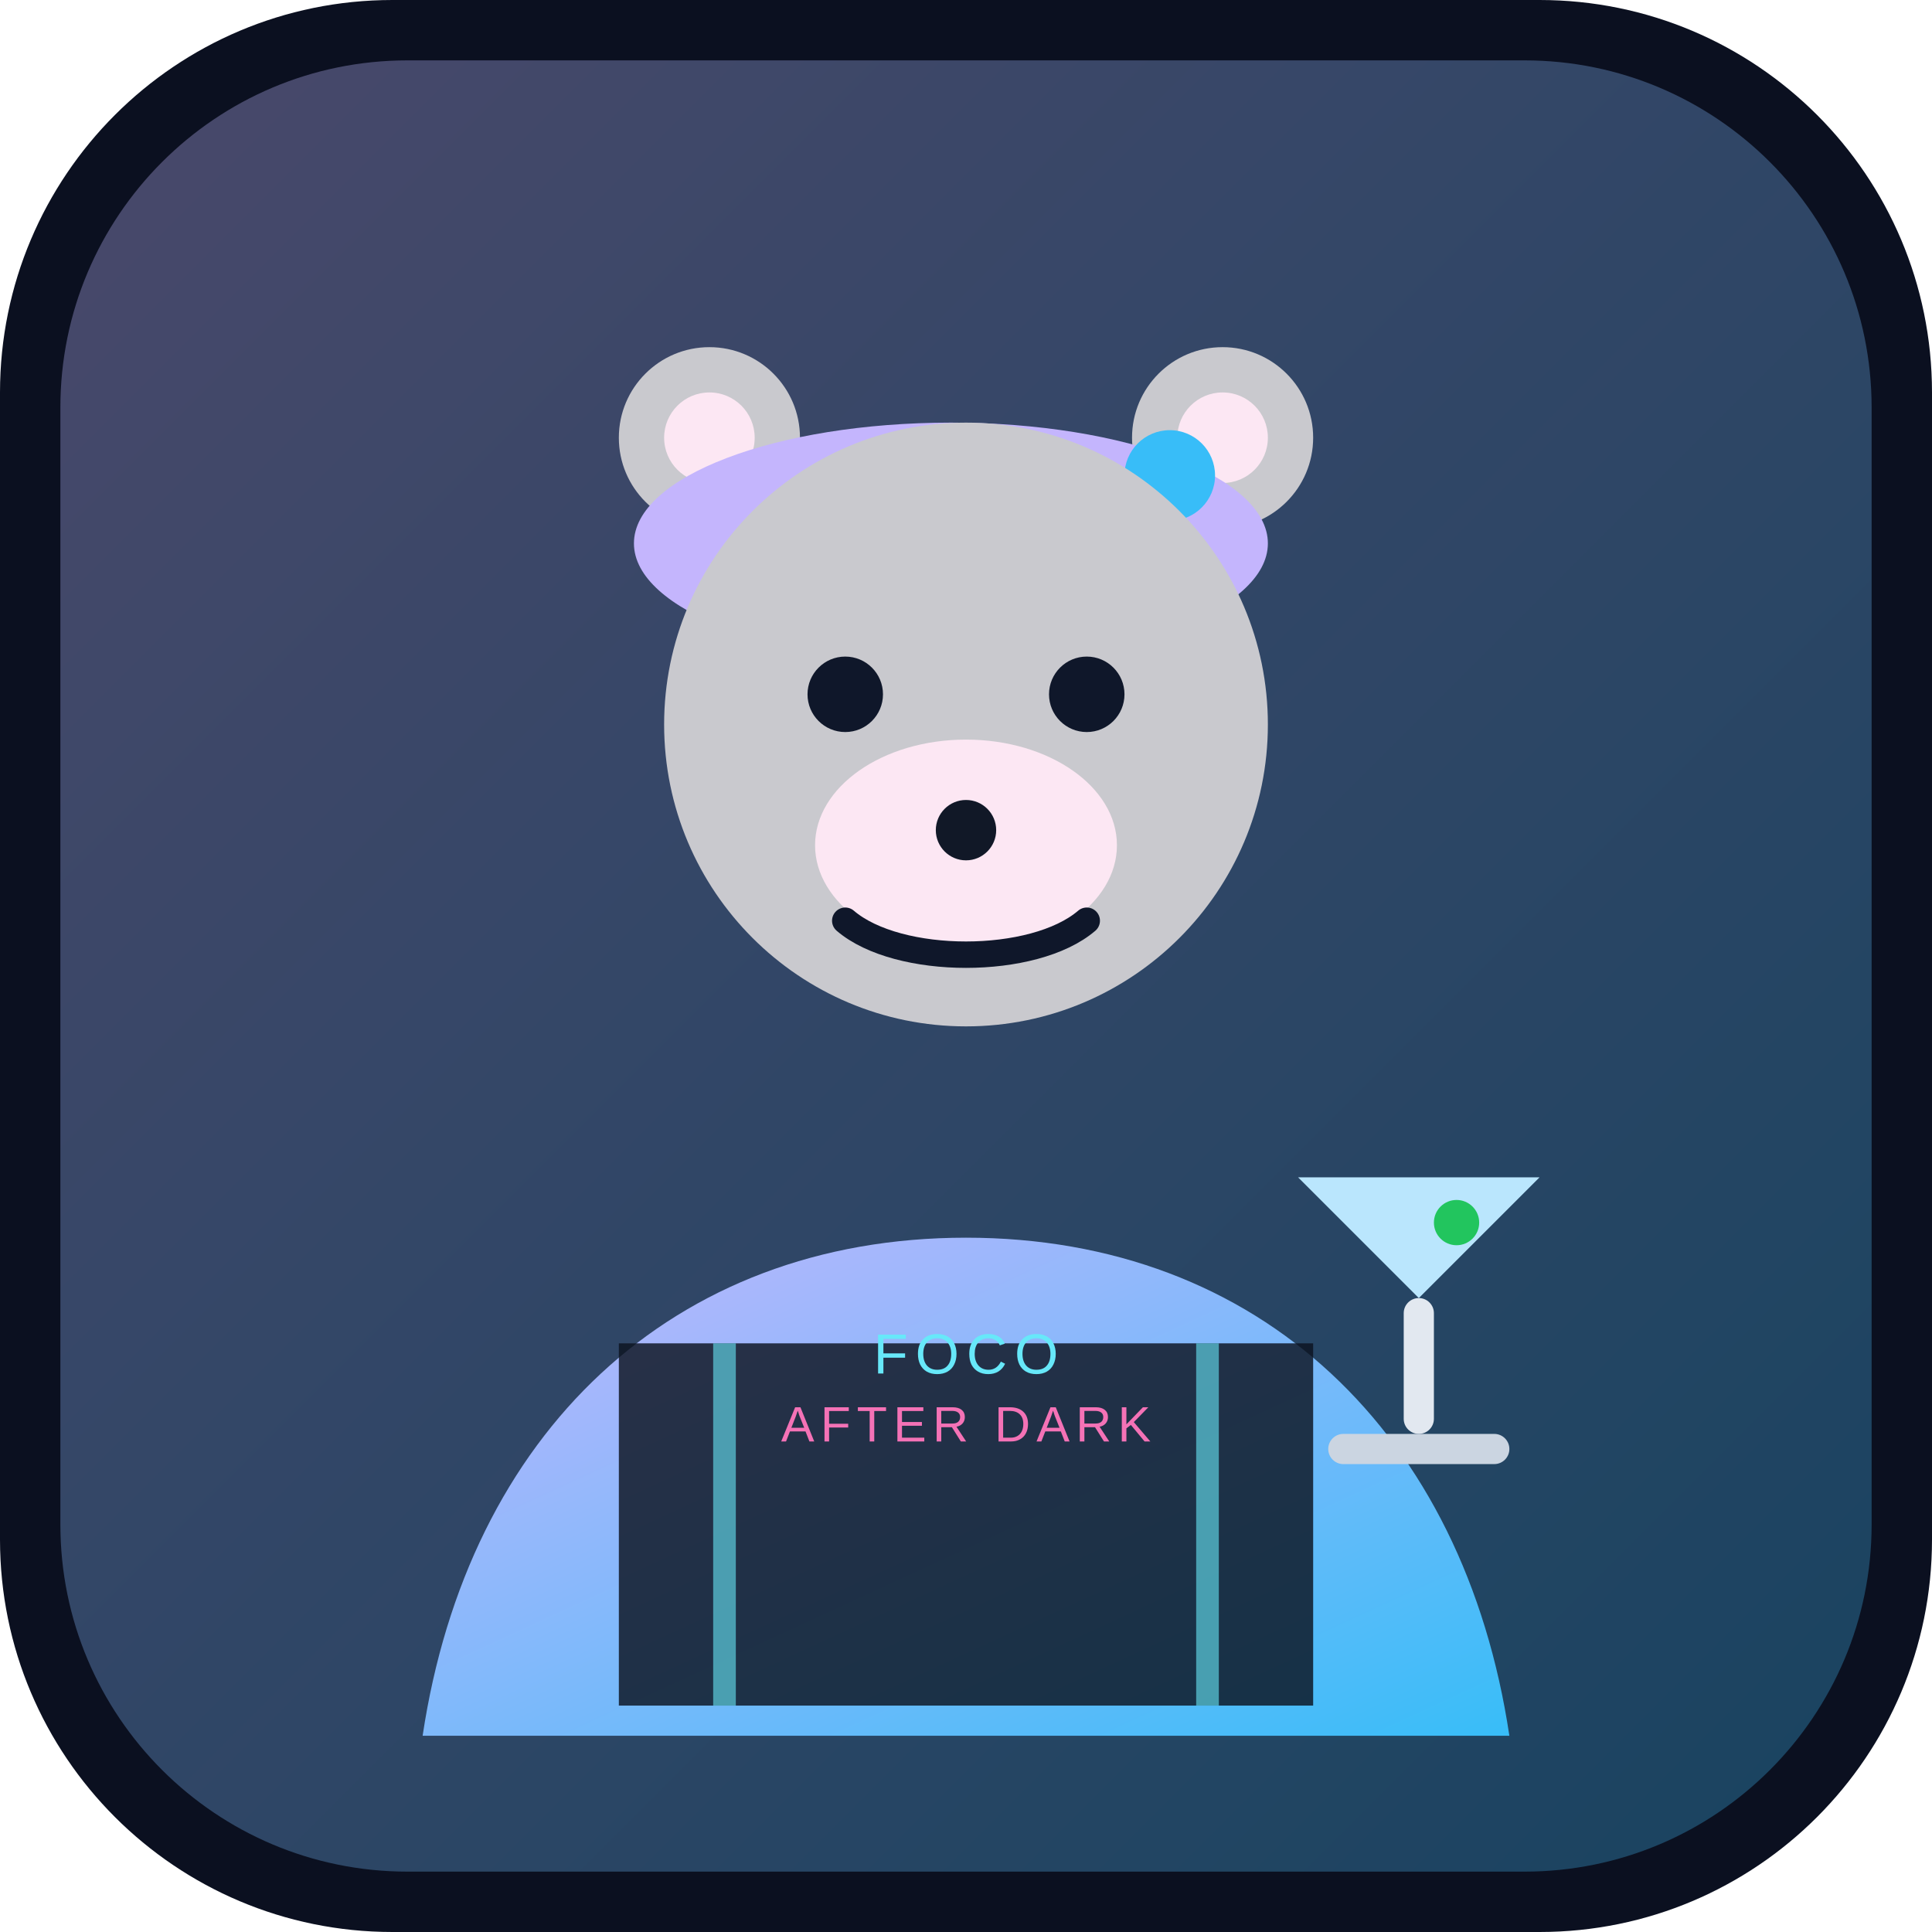
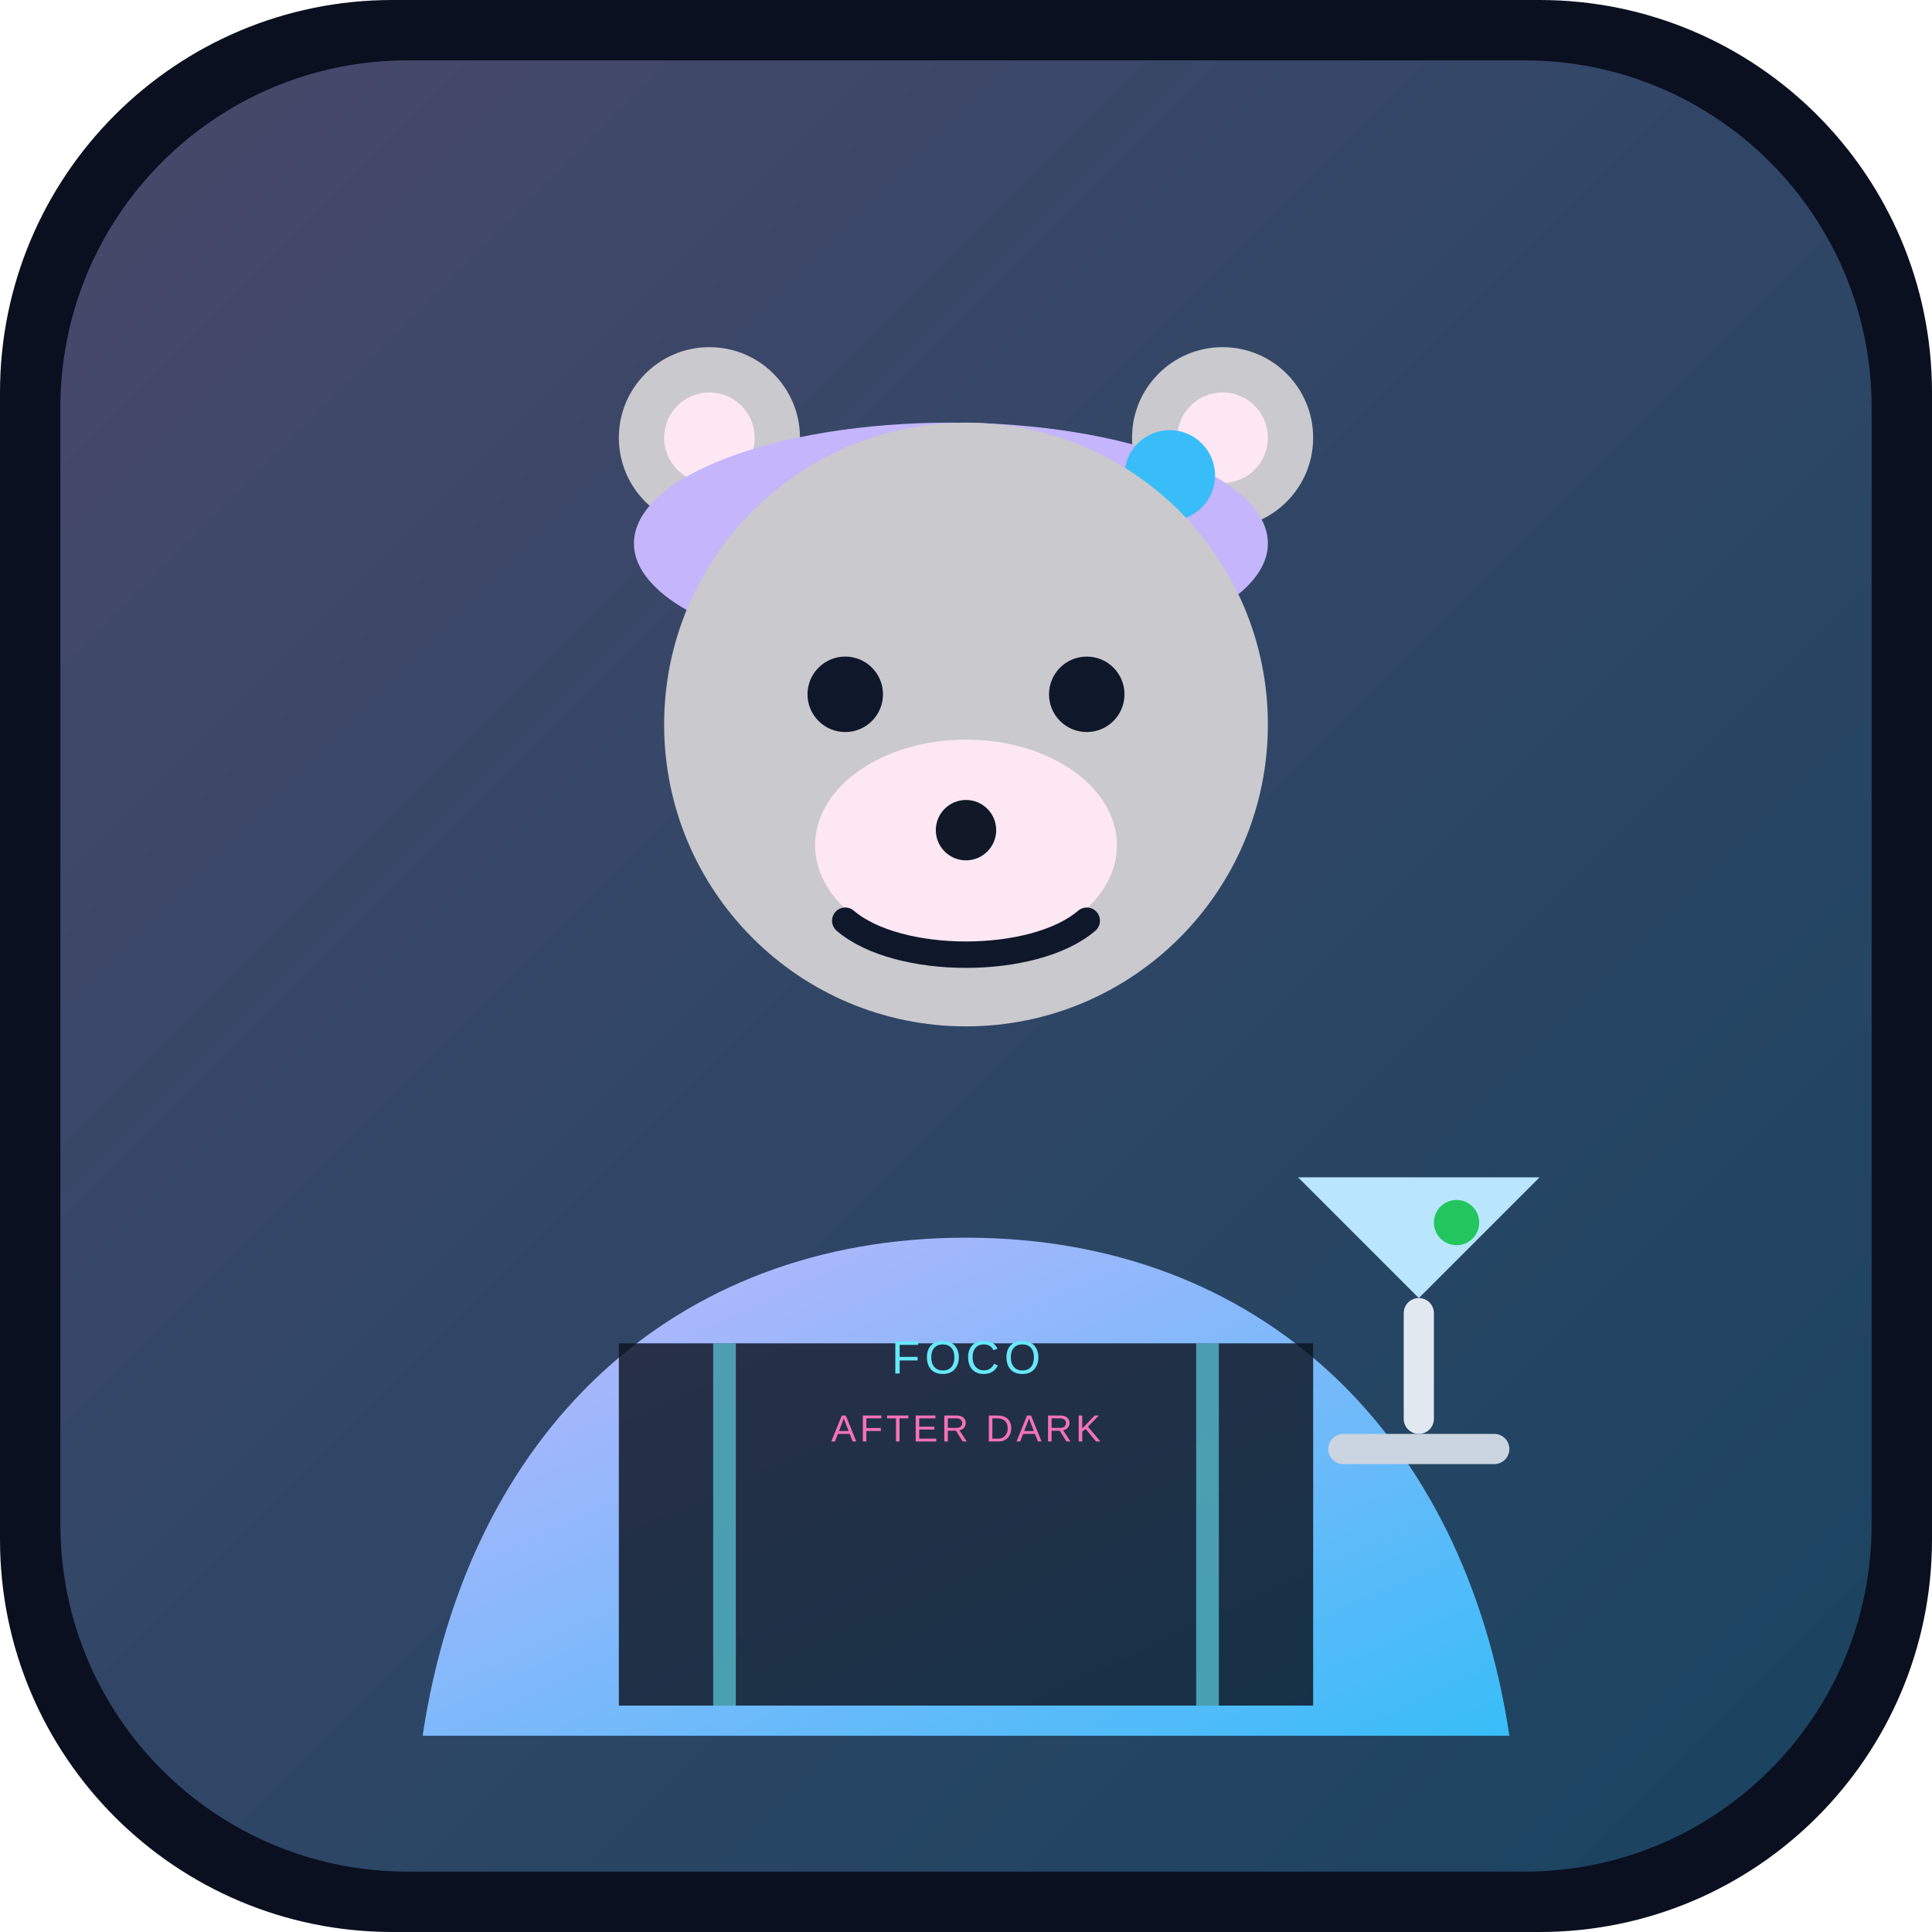
<svg xmlns="http://www.w3.org/2000/svg" viewBox="0 0 256 256" role="img" aria-label="Cocktail Koala">
  <defs>
    <linearGradient id="bg" x1="0" y1="0" x2="1" y2="1">
      <stop offset="0%" stop-color="#c4b5fd" stop-opacity="0.34" />
      <stop offset="100%" stop-color="#38bdf8" stop-opacity="0.30" />
    </linearGradient>
    <linearGradient id="shirt" x1="0" y1="0" x2="1" y2="1">
      <stop offset="0%" stop-color="#c4b5fd" />
      <stop offset="100%" stop-color="#38bdf8" />
    </linearGradient>
  </defs>
  <rect width="256" height="256" rx="52" fill="#0b1020" />
  <rect x="8" y="8" width="240" height="240" rx="46" fill="url(#bg)" />
  <circle cx="94" cy="58" r="12" fill="#c9c9ce" />
  <circle cx="162" cy="58" r="12" fill="#c9c9ce" />
  <circle cx="94" cy="58" r="6" fill="#fce7f3" />
  <circle cx="162" cy="58" r="6" fill="#fce7f3" />
  <ellipse cx="126" cy="72" rx="42" ry="16" fill="#c4b5fd" />
  <circle cx="155" cy="63" r="6" fill="#38bdf8" />
  <circle cx="128" cy="96" r="40" fill="#c9c9ce" />
  <ellipse cx="128" cy="112" rx="20" ry="14" fill="#fce7f3" />
  <circle cx="112" cy="92" r="5" fill="#0f172a" />
  <circle cx="144" cy="92" r="5" fill="#0f172a" />
  <circle cx="128" cy="110" r="4" fill="#111827" />
  <path d="M112 122c7 6 25 6 32 0" fill="none" stroke="#0f172a" stroke-width="3.5" stroke-linecap="round" />
  <path d="M56 230c6-40 33-66 72-66s66 26 72 66" fill="url(#shirt)" />
  <path d="M82 178h92v48H82z" fill="#0b1220" opacity="0.82" />
  <path d="M96 178v48M160 178v48" stroke="#67e8f9" stroke-width="3" opacity="0.6" />
-   <text x="128" y="182" text-anchor="middle" font-family="Arial, sans-serif" font-size="7.5" fill="#67e8f9" letter-spacing="0.95">FOCO</text>
-   <text x="128" y="191" text-anchor="middle" font-family="Arial, sans-serif" font-size="6.6" fill="#f472b6" letter-spacing="0.8">AFTER DARK</text>
+   <text x="128" y="182" text-anchor="middle" font-family="Arial, sans-serif" font-size="6.2" fill="#67e8f9" letter-spacing="0.62">FOCO</text>
+   <text x="128" y="191" text-anchor="middle" font-family="Arial, sans-serif" font-size="5.0" fill="#f472b6" letter-spacing="0.45">AFTER DARK</text>
  <path d="M172 156h32l-16 16z" fill="#bae6fd" />
  <rect x="186" y="172" width="4" height="18" rx="2" fill="#e2e8f0" />
  <rect x="176" y="190" width="24" height="4" rx="2" fill="#cbd5e1" />
  <circle cx="193" cy="162" r="3" fill="#22c55e" />
</svg>
